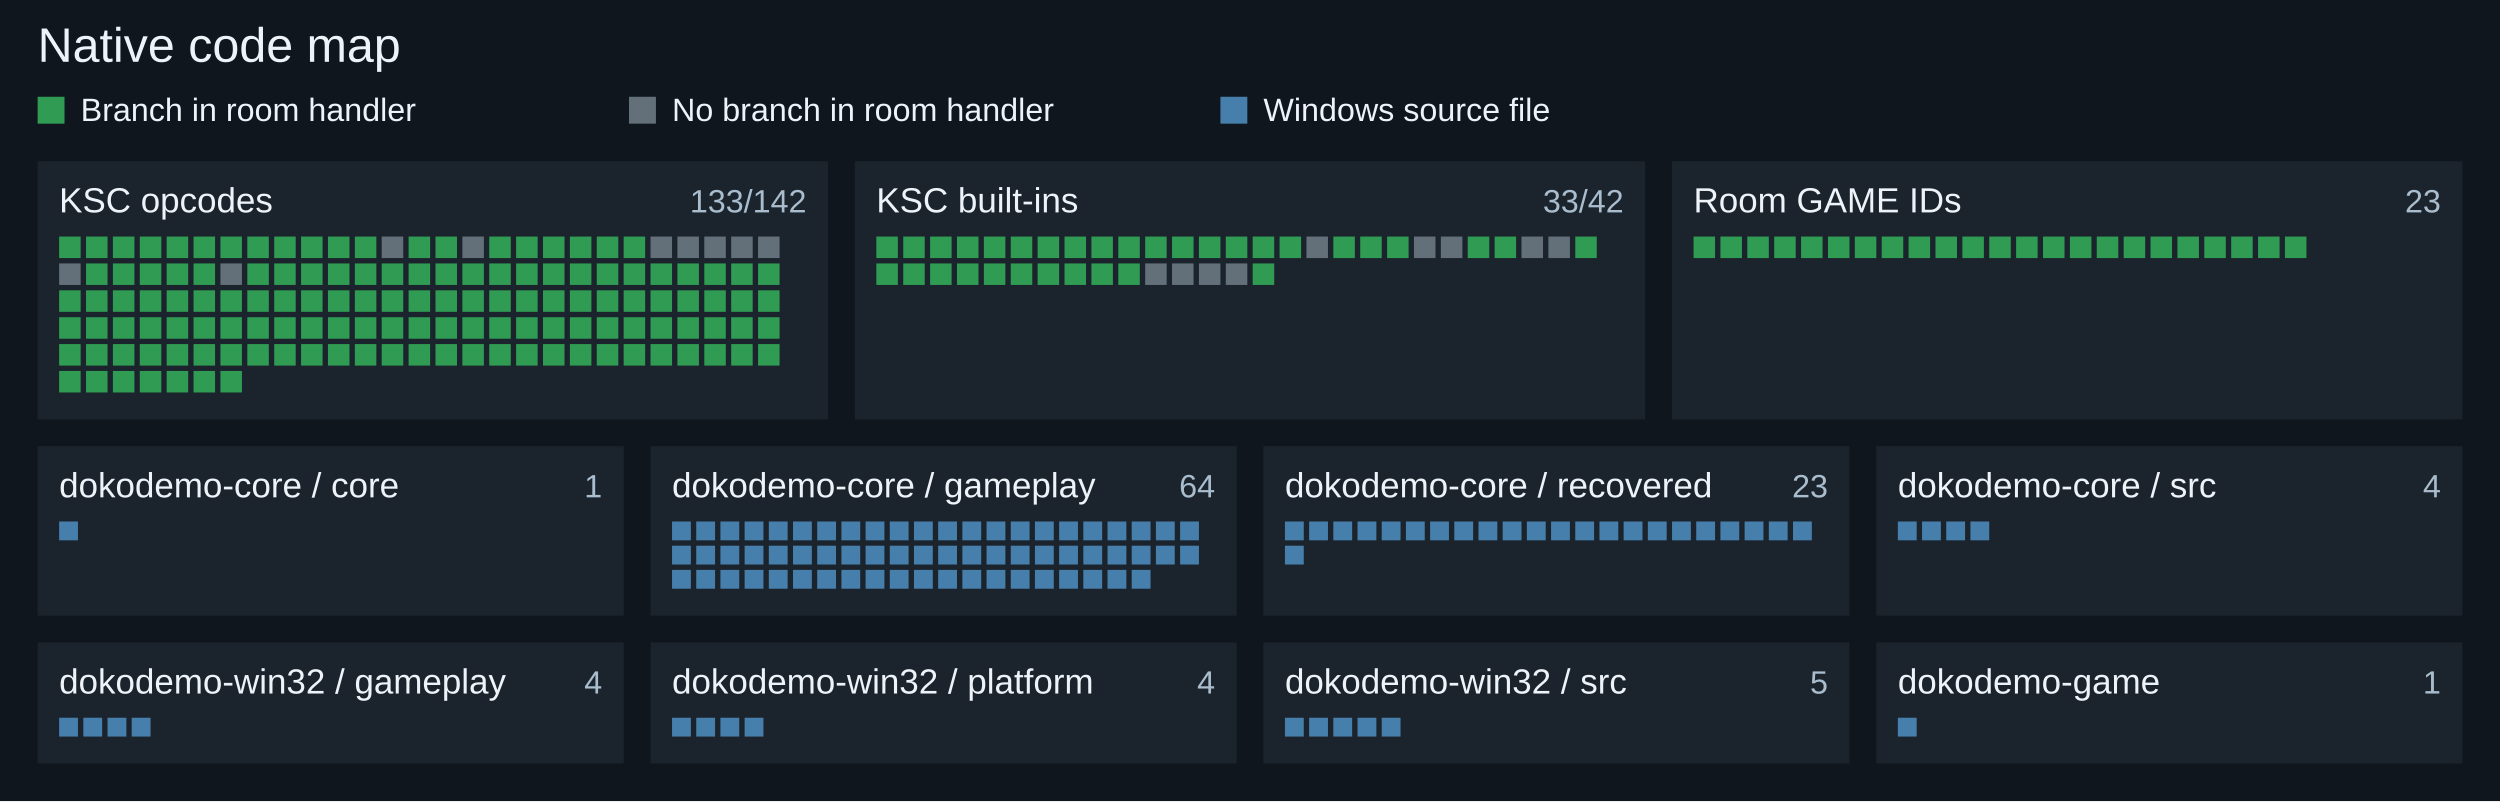
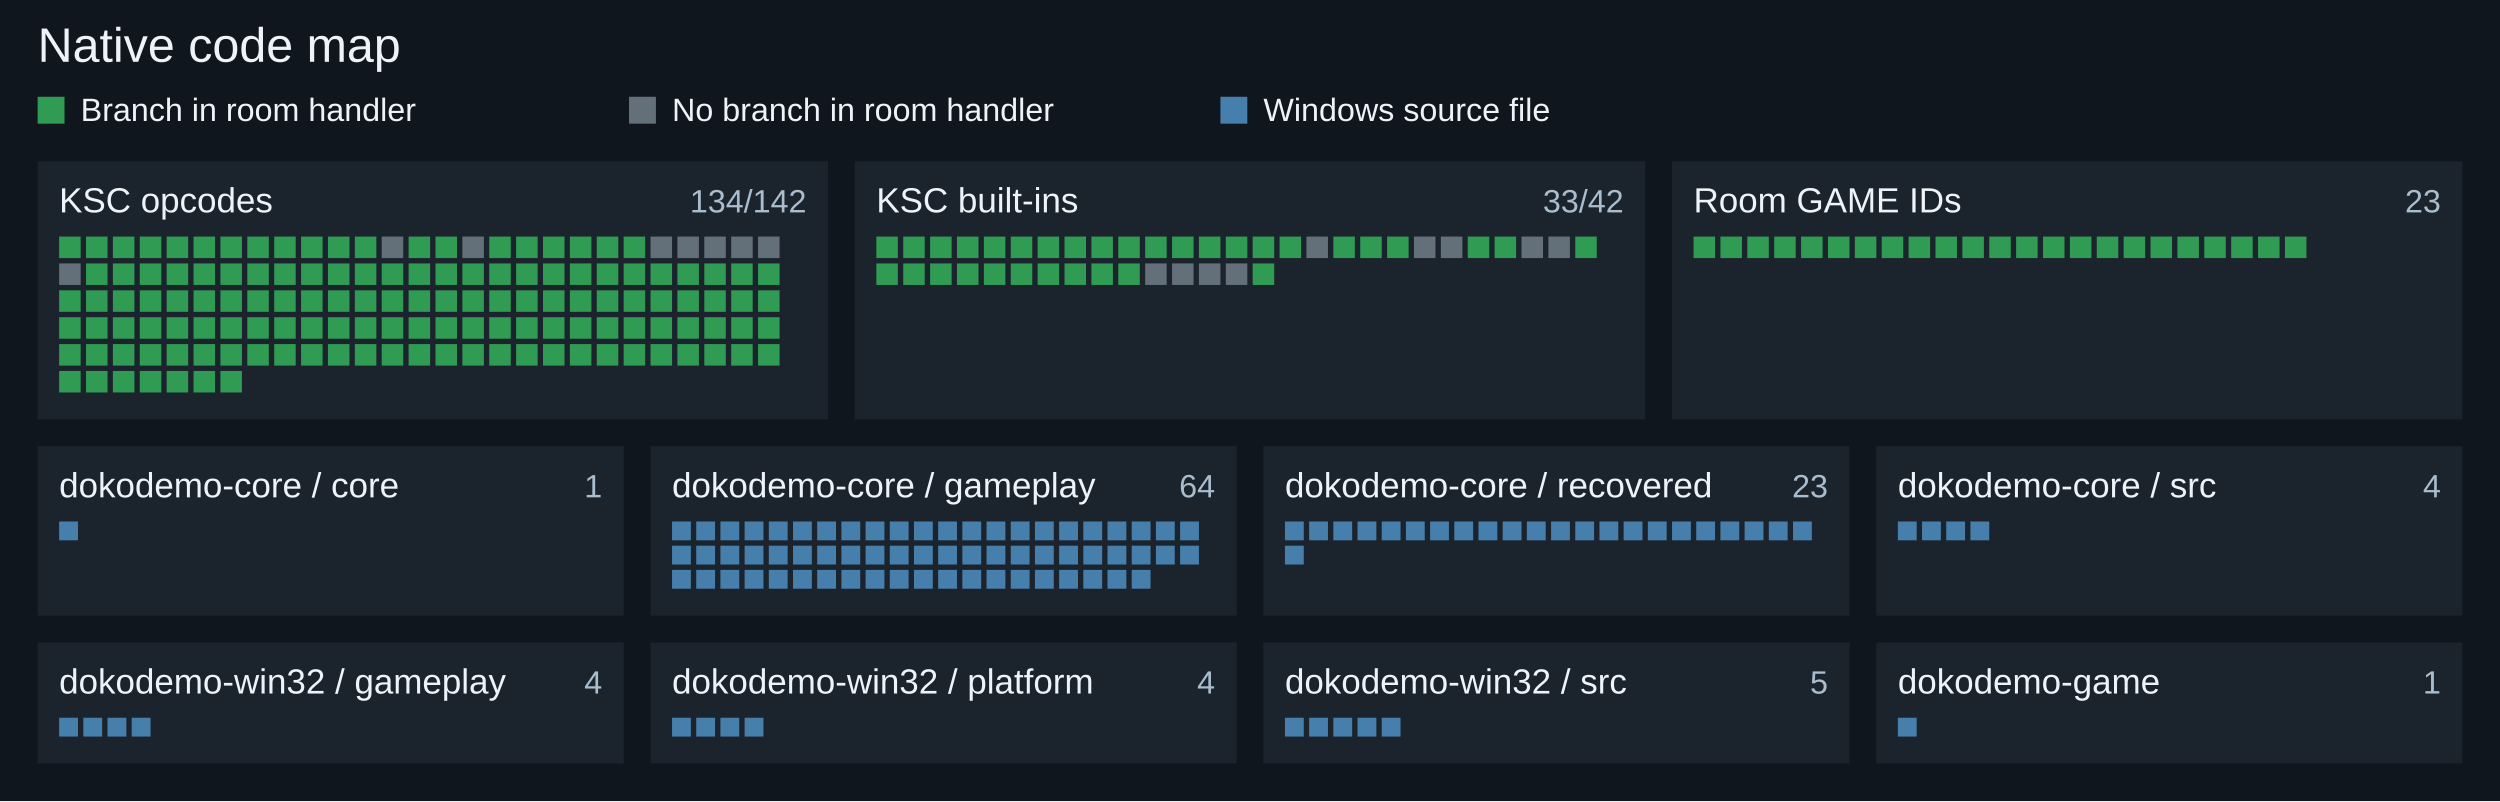
<svg xmlns="http://www.w3.org/2000/svg" width="930" height="298" viewBox="0 0 930 298" role="img" aria-label="Native code map. Each square represents a dispatch ID or Windows source file.">
  <rect x="0" y="0" width="930" height="298" fill="#10161d" />
  <g font-family="Segoe UI, Arial, sans-serif">
    <text x="14" y="23" font-size="18" fill="#edf3f8">Native code map</text>
    <rect x="14" y="36" width="10" height="10" fill="#2f9b53" />
    <text x="30" y="45" font-size="12" fill="#edf3f8">Branch in room handler</text>
    <rect x="234" y="36" width="10" height="10" fill="#63707a" />
    <text x="250" y="45" font-size="12" fill="#edf3f8">No branch in room handler</text>
    <rect x="454" y="36" width="10" height="10" fill="#477fac" />
    <text x="470" y="45" font-size="12" fill="#edf3f8">Windows source file</text>
    <rect x="14" y="60" width="294" height="96" fill="#1b242c" />
    <text x="22" y="79" font-size="13" fill="#edf3f8">KSC opcodes</text>
-     <text x="300" y="79" font-size="12" fill="#a9bdce" text-anchor="end">133/142</text>
+     <text x="300" y="79" font-size="12" fill="#a9bdce" text-anchor="end">134/142</text>
    <rect x="22" y="88" width="8" height="8" fill="#2f9b53" />
    <rect x="32" y="88" width="8" height="8" fill="#2f9b53" />
    <rect x="42" y="88" width="8" height="8" fill="#2f9b53" />
    <rect x="52" y="88" width="8" height="8" fill="#2f9b53" />
    <rect x="62" y="88" width="8" height="8" fill="#2f9b53" />
    <rect x="72" y="88" width="8" height="8" fill="#2f9b53" />
    <rect x="82" y="88" width="8" height="8" fill="#2f9b53" />
    <rect x="92" y="88" width="8" height="8" fill="#2f9b53" />
    <rect x="102" y="88" width="8" height="8" fill="#2f9b53" />
    <rect x="112" y="88" width="8" height="8" fill="#2f9b53" />
    <rect x="122" y="88" width="8" height="8" fill="#2f9b53" />
    <rect x="132" y="88" width="8" height="8" fill="#2f9b53" />
    <rect x="142" y="88" width="8" height="8" fill="#63707a" />
    <rect x="152" y="88" width="8" height="8" fill="#2f9b53" />
    <rect x="162" y="88" width="8" height="8" fill="#2f9b53" />
    <rect x="172" y="88" width="8" height="8" fill="#63707a" />
    <rect x="182" y="88" width="8" height="8" fill="#2f9b53" />
    <rect x="192" y="88" width="8" height="8" fill="#2f9b53" />
    <rect x="202" y="88" width="8" height="8" fill="#2f9b53" />
    <rect x="212" y="88" width="8" height="8" fill="#2f9b53" />
    <rect x="222" y="88" width="8" height="8" fill="#2f9b53" />
    <rect x="232" y="88" width="8" height="8" fill="#2f9b53" />
    <rect x="242" y="88" width="8" height="8" fill="#63707a" />
    <rect x="252" y="88" width="8" height="8" fill="#63707a" />
    <rect x="262" y="88" width="8" height="8" fill="#63707a" />
    <rect x="272" y="88" width="8" height="8" fill="#63707a" />
    <rect x="282" y="88" width="8" height="8" fill="#63707a" />
    <rect x="22" y="98" width="8" height="8" fill="#63707a" />
    <rect x="32" y="98" width="8" height="8" fill="#2f9b53" />
    <rect x="42" y="98" width="8" height="8" fill="#2f9b53" />
    <rect x="52" y="98" width="8" height="8" fill="#2f9b53" />
    <rect x="62" y="98" width="8" height="8" fill="#2f9b53" />
    <rect x="72" y="98" width="8" height="8" fill="#2f9b53" />
-     <rect x="82" y="98" width="8" height="8" fill="#63707a" />
+     <rect x="82" y="98" width="8" height="8" fill="#2f9b53" />
    <rect x="92" y="98" width="8" height="8" fill="#2f9b53" />
    <rect x="102" y="98" width="8" height="8" fill="#2f9b53" />
    <rect x="112" y="98" width="8" height="8" fill="#2f9b53" />
    <rect x="122" y="98" width="8" height="8" fill="#2f9b53" />
    <rect x="132" y="98" width="8" height="8" fill="#2f9b53" />
    <rect x="142" y="98" width="8" height="8" fill="#2f9b53" />
    <rect x="152" y="98" width="8" height="8" fill="#2f9b53" />
    <rect x="162" y="98" width="8" height="8" fill="#2f9b53" />
    <rect x="172" y="98" width="8" height="8" fill="#2f9b53" />
    <rect x="182" y="98" width="8" height="8" fill="#2f9b53" />
    <rect x="192" y="98" width="8" height="8" fill="#2f9b53" />
    <rect x="202" y="98" width="8" height="8" fill="#2f9b53" />
    <rect x="212" y="98" width="8" height="8" fill="#2f9b53" />
    <rect x="222" y="98" width="8" height="8" fill="#2f9b53" />
    <rect x="232" y="98" width="8" height="8" fill="#2f9b53" />
    <rect x="242" y="98" width="8" height="8" fill="#2f9b53" />
    <rect x="252" y="98" width="8" height="8" fill="#2f9b53" />
    <rect x="262" y="98" width="8" height="8" fill="#2f9b53" />
    <rect x="272" y="98" width="8" height="8" fill="#2f9b53" />
    <rect x="282" y="98" width="8" height="8" fill="#2f9b53" />
    <rect x="22" y="108" width="8" height="8" fill="#2f9b53" />
    <rect x="32" y="108" width="8" height="8" fill="#2f9b53" />
    <rect x="42" y="108" width="8" height="8" fill="#2f9b53" />
    <rect x="52" y="108" width="8" height="8" fill="#2f9b53" />
    <rect x="62" y="108" width="8" height="8" fill="#2f9b53" />
    <rect x="72" y="108" width="8" height="8" fill="#2f9b53" />
    <rect x="82" y="108" width="8" height="8" fill="#2f9b53" />
    <rect x="92" y="108" width="8" height="8" fill="#2f9b53" />
    <rect x="102" y="108" width="8" height="8" fill="#2f9b53" />
    <rect x="112" y="108" width="8" height="8" fill="#2f9b53" />
    <rect x="122" y="108" width="8" height="8" fill="#2f9b53" />
    <rect x="132" y="108" width="8" height="8" fill="#2f9b53" />
    <rect x="142" y="108" width="8" height="8" fill="#2f9b53" />
    <rect x="152" y="108" width="8" height="8" fill="#2f9b53" />
    <rect x="162" y="108" width="8" height="8" fill="#2f9b53" />
    <rect x="172" y="108" width="8" height="8" fill="#2f9b53" />
    <rect x="182" y="108" width="8" height="8" fill="#2f9b53" />
    <rect x="192" y="108" width="8" height="8" fill="#2f9b53" />
    <rect x="202" y="108" width="8" height="8" fill="#2f9b53" />
    <rect x="212" y="108" width="8" height="8" fill="#2f9b53" />
    <rect x="222" y="108" width="8" height="8" fill="#2f9b53" />
    <rect x="232" y="108" width="8" height="8" fill="#2f9b53" />
    <rect x="242" y="108" width="8" height="8" fill="#2f9b53" />
    <rect x="252" y="108" width="8" height="8" fill="#2f9b53" />
    <rect x="262" y="108" width="8" height="8" fill="#2f9b53" />
    <rect x="272" y="108" width="8" height="8" fill="#2f9b53" />
    <rect x="282" y="108" width="8" height="8" fill="#2f9b53" />
    <rect x="22" y="118" width="8" height="8" fill="#2f9b53" />
    <rect x="32" y="118" width="8" height="8" fill="#2f9b53" />
    <rect x="42" y="118" width="8" height="8" fill="#2f9b53" />
    <rect x="52" y="118" width="8" height="8" fill="#2f9b53" />
    <rect x="62" y="118" width="8" height="8" fill="#2f9b53" />
    <rect x="72" y="118" width="8" height="8" fill="#2f9b53" />
    <rect x="82" y="118" width="8" height="8" fill="#2f9b53" />
    <rect x="92" y="118" width="8" height="8" fill="#2f9b53" />
    <rect x="102" y="118" width="8" height="8" fill="#2f9b53" />
    <rect x="112" y="118" width="8" height="8" fill="#2f9b53" />
    <rect x="122" y="118" width="8" height="8" fill="#2f9b53" />
    <rect x="132" y="118" width="8" height="8" fill="#2f9b53" />
    <rect x="142" y="118" width="8" height="8" fill="#2f9b53" />
    <rect x="152" y="118" width="8" height="8" fill="#2f9b53" />
    <rect x="162" y="118" width="8" height="8" fill="#2f9b53" />
    <rect x="172" y="118" width="8" height="8" fill="#2f9b53" />
    <rect x="182" y="118" width="8" height="8" fill="#2f9b53" />
    <rect x="192" y="118" width="8" height="8" fill="#2f9b53" />
    <rect x="202" y="118" width="8" height="8" fill="#2f9b53" />
    <rect x="212" y="118" width="8" height="8" fill="#2f9b53" />
    <rect x="222" y="118" width="8" height="8" fill="#2f9b53" />
    <rect x="232" y="118" width="8" height="8" fill="#2f9b53" />
    <rect x="242" y="118" width="8" height="8" fill="#2f9b53" />
    <rect x="252" y="118" width="8" height="8" fill="#2f9b53" />
    <rect x="262" y="118" width="8" height="8" fill="#2f9b53" />
    <rect x="272" y="118" width="8" height="8" fill="#2f9b53" />
    <rect x="282" y="118" width="8" height="8" fill="#2f9b53" />
    <rect x="22" y="128" width="8" height="8" fill="#2f9b53" />
    <rect x="32" y="128" width="8" height="8" fill="#2f9b53" />
    <rect x="42" y="128" width="8" height="8" fill="#2f9b53" />
    <rect x="52" y="128" width="8" height="8" fill="#2f9b53" />
    <rect x="62" y="128" width="8" height="8" fill="#2f9b53" />
    <rect x="72" y="128" width="8" height="8" fill="#2f9b53" />
    <rect x="82" y="128" width="8" height="8" fill="#2f9b53" />
    <rect x="92" y="128" width="8" height="8" fill="#2f9b53" />
    <rect x="102" y="128" width="8" height="8" fill="#2f9b53" />
    <rect x="112" y="128" width="8" height="8" fill="#2f9b53" />
    <rect x="122" y="128" width="8" height="8" fill="#2f9b53" />
    <rect x="132" y="128" width="8" height="8" fill="#2f9b53" />
    <rect x="142" y="128" width="8" height="8" fill="#2f9b53" />
    <rect x="152" y="128" width="8" height="8" fill="#2f9b53" />
    <rect x="162" y="128" width="8" height="8" fill="#2f9b53" />
    <rect x="172" y="128" width="8" height="8" fill="#2f9b53" />
    <rect x="182" y="128" width="8" height="8" fill="#2f9b53" />
    <rect x="192" y="128" width="8" height="8" fill="#2f9b53" />
    <rect x="202" y="128" width="8" height="8" fill="#2f9b53" />
    <rect x="212" y="128" width="8" height="8" fill="#2f9b53" />
    <rect x="222" y="128" width="8" height="8" fill="#2f9b53" />
    <rect x="232" y="128" width="8" height="8" fill="#2f9b53" />
    <rect x="242" y="128" width="8" height="8" fill="#2f9b53" />
    <rect x="252" y="128" width="8" height="8" fill="#2f9b53" />
    <rect x="262" y="128" width="8" height="8" fill="#2f9b53" />
    <rect x="272" y="128" width="8" height="8" fill="#2f9b53" />
    <rect x="282" y="128" width="8" height="8" fill="#2f9b53" />
    <rect x="22" y="138" width="8" height="8" fill="#2f9b53" />
    <rect x="32" y="138" width="8" height="8" fill="#2f9b53" />
    <rect x="42" y="138" width="8" height="8" fill="#2f9b53" />
    <rect x="52" y="138" width="8" height="8" fill="#2f9b53" />
    <rect x="62" y="138" width="8" height="8" fill="#2f9b53" />
    <rect x="72" y="138" width="8" height="8" fill="#2f9b53" />
    <rect x="82" y="138" width="8" height="8" fill="#2f9b53" />
    <rect x="318" y="60" width="294" height="96" fill="#1b242c" />
    <text x="326" y="79" font-size="13" fill="#edf3f8">KSC built-ins</text>
    <text x="604" y="79" font-size="12" fill="#a9bdce" text-anchor="end">33/42</text>
    <rect x="326" y="88" width="8" height="8" fill="#2f9b53" />
    <rect x="336" y="88" width="8" height="8" fill="#2f9b53" />
    <rect x="346" y="88" width="8" height="8" fill="#2f9b53" />
    <rect x="356" y="88" width="8" height="8" fill="#2f9b53" />
    <rect x="366" y="88" width="8" height="8" fill="#2f9b53" />
    <rect x="376" y="88" width="8" height="8" fill="#2f9b53" />
    <rect x="386" y="88" width="8" height="8" fill="#2f9b53" />
    <rect x="396" y="88" width="8" height="8" fill="#2f9b53" />
    <rect x="406" y="88" width="8" height="8" fill="#2f9b53" />
    <rect x="416" y="88" width="8" height="8" fill="#2f9b53" />
    <rect x="426" y="88" width="8" height="8" fill="#2f9b53" />
    <rect x="436" y="88" width="8" height="8" fill="#2f9b53" />
    <rect x="446" y="88" width="8" height="8" fill="#2f9b53" />
    <rect x="456" y="88" width="8" height="8" fill="#2f9b53" />
    <rect x="466" y="88" width="8" height="8" fill="#2f9b53" />
    <rect x="476" y="88" width="8" height="8" fill="#2f9b53" />
    <rect x="486" y="88" width="8" height="8" fill="#63707a" />
    <rect x="496" y="88" width="8" height="8" fill="#2f9b53" />
    <rect x="506" y="88" width="8" height="8" fill="#2f9b53" />
    <rect x="516" y="88" width="8" height="8" fill="#2f9b53" />
    <rect x="526" y="88" width="8" height="8" fill="#63707a" />
    <rect x="536" y="88" width="8" height="8" fill="#63707a" />
    <rect x="546" y="88" width="8" height="8" fill="#2f9b53" />
    <rect x="556" y="88" width="8" height="8" fill="#2f9b53" />
    <rect x="566" y="88" width="8" height="8" fill="#63707a" />
    <rect x="576" y="88" width="8" height="8" fill="#63707a" />
    <rect x="586" y="88" width="8" height="8" fill="#2f9b53" />
    <rect x="326" y="98" width="8" height="8" fill="#2f9b53" />
    <rect x="336" y="98" width="8" height="8" fill="#2f9b53" />
    <rect x="346" y="98" width="8" height="8" fill="#2f9b53" />
    <rect x="356" y="98" width="8" height="8" fill="#2f9b53" />
    <rect x="366" y="98" width="8" height="8" fill="#2f9b53" />
    <rect x="376" y="98" width="8" height="8" fill="#2f9b53" />
    <rect x="386" y="98" width="8" height="8" fill="#2f9b53" />
    <rect x="396" y="98" width="8" height="8" fill="#2f9b53" />
    <rect x="406" y="98" width="8" height="8" fill="#2f9b53" />
    <rect x="416" y="98" width="8" height="8" fill="#2f9b53" />
    <rect x="426" y="98" width="8" height="8" fill="#63707a" />
    <rect x="436" y="98" width="8" height="8" fill="#63707a" />
    <rect x="446" y="98" width="8" height="8" fill="#63707a" />
    <rect x="456" y="98" width="8" height="8" fill="#63707a" />
    <rect x="466" y="98" width="8" height="8" fill="#2f9b53" />
    <rect x="622" y="60" width="294" height="96" fill="#1b242c" />
    <text x="630" y="79" font-size="13" fill="#edf3f8">Room GAME IDs</text>
    <text x="908" y="79" font-size="12" fill="#a9bdce" text-anchor="end">23</text>
    <rect x="630" y="88" width="8" height="8" fill="#2f9b53" />
    <rect x="640" y="88" width="8" height="8" fill="#2f9b53" />
    <rect x="650" y="88" width="8" height="8" fill="#2f9b53" />
    <rect x="660" y="88" width="8" height="8" fill="#2f9b53" />
    <rect x="670" y="88" width="8" height="8" fill="#2f9b53" />
    <rect x="680" y="88" width="8" height="8" fill="#2f9b53" />
    <rect x="690" y="88" width="8" height="8" fill="#2f9b53" />
    <rect x="700" y="88" width="8" height="8" fill="#2f9b53" />
    <rect x="710" y="88" width="8" height="8" fill="#2f9b53" />
    <rect x="720" y="88" width="8" height="8" fill="#2f9b53" />
    <rect x="730" y="88" width="8" height="8" fill="#2f9b53" />
    <rect x="740" y="88" width="8" height="8" fill="#2f9b53" />
    <rect x="750" y="88" width="8" height="8" fill="#2f9b53" />
    <rect x="760" y="88" width="8" height="8" fill="#2f9b53" />
    <rect x="770" y="88" width="8" height="8" fill="#2f9b53" />
    <rect x="780" y="88" width="8" height="8" fill="#2f9b53" />
    <rect x="790" y="88" width="8" height="8" fill="#2f9b53" />
    <rect x="800" y="88" width="8" height="8" fill="#2f9b53" />
    <rect x="810" y="88" width="8" height="8" fill="#2f9b53" />
    <rect x="820" y="88" width="8" height="8" fill="#2f9b53" />
    <rect x="830" y="88" width="8" height="8" fill="#2f9b53" />
    <rect x="840" y="88" width="8" height="8" fill="#2f9b53" />
    <rect x="850" y="88" width="8" height="8" fill="#2f9b53" />
    <rect x="14" y="166" width="218" height="63" fill="#1b242c" />
    <text x="22" y="185" font-size="13" fill="#edf3f8">dokodemo-core / core</text>
    <text x="224" y="185" font-size="12" fill="#a9bdce" text-anchor="end">1</text>
    <rect x="22" y="194" width="7" height="7" fill="#477fac" />
    <rect x="242" y="166" width="218" height="63" fill="#1b242c" />
    <text x="250" y="185" font-size="13" fill="#edf3f8">dokodemo-core / gameplay</text>
    <text x="452" y="185" font-size="12" fill="#a9bdce" text-anchor="end">64</text>
    <rect x="250" y="194" width="7" height="7" fill="#477fac" />
    <rect x="259" y="194" width="7" height="7" fill="#477fac" />
    <rect x="268" y="194" width="7" height="7" fill="#477fac" />
    <rect x="277" y="194" width="7" height="7" fill="#477fac" />
    <rect x="286" y="194" width="7" height="7" fill="#477fac" />
    <rect x="295" y="194" width="7" height="7" fill="#477fac" />
    <rect x="304" y="194" width="7" height="7" fill="#477fac" />
    <rect x="313" y="194" width="7" height="7" fill="#477fac" />
    <rect x="322" y="194" width="7" height="7" fill="#477fac" />
    <rect x="331" y="194" width="7" height="7" fill="#477fac" />
    <rect x="340" y="194" width="7" height="7" fill="#477fac" />
    <rect x="349" y="194" width="7" height="7" fill="#477fac" />
    <rect x="358" y="194" width="7" height="7" fill="#477fac" />
    <rect x="367" y="194" width="7" height="7" fill="#477fac" />
    <rect x="376" y="194" width="7" height="7" fill="#477fac" />
    <rect x="385" y="194" width="7" height="7" fill="#477fac" />
    <rect x="394" y="194" width="7" height="7" fill="#477fac" />
    <rect x="403" y="194" width="7" height="7" fill="#477fac" />
    <rect x="412" y="194" width="7" height="7" fill="#477fac" />
    <rect x="421" y="194" width="7" height="7" fill="#477fac" />
    <rect x="430" y="194" width="7" height="7" fill="#477fac" />
    <rect x="439" y="194" width="7" height="7" fill="#477fac" />
    <rect x="250" y="203" width="7" height="7" fill="#477fac" />
    <rect x="259" y="203" width="7" height="7" fill="#477fac" />
    <rect x="268" y="203" width="7" height="7" fill="#477fac" />
    <rect x="277" y="203" width="7" height="7" fill="#477fac" />
    <rect x="286" y="203" width="7" height="7" fill="#477fac" />
    <rect x="295" y="203" width="7" height="7" fill="#477fac" />
    <rect x="304" y="203" width="7" height="7" fill="#477fac" />
    <rect x="313" y="203" width="7" height="7" fill="#477fac" />
    <rect x="322" y="203" width="7" height="7" fill="#477fac" />
    <rect x="331" y="203" width="7" height="7" fill="#477fac" />
    <rect x="340" y="203" width="7" height="7" fill="#477fac" />
    <rect x="349" y="203" width="7" height="7" fill="#477fac" />
    <rect x="358" y="203" width="7" height="7" fill="#477fac" />
    <rect x="367" y="203" width="7" height="7" fill="#477fac" />
    <rect x="376" y="203" width="7" height="7" fill="#477fac" />
    <rect x="385" y="203" width="7" height="7" fill="#477fac" />
    <rect x="394" y="203" width="7" height="7" fill="#477fac" />
    <rect x="403" y="203" width="7" height="7" fill="#477fac" />
    <rect x="412" y="203" width="7" height="7" fill="#477fac" />
    <rect x="421" y="203" width="7" height="7" fill="#477fac" />
    <rect x="430" y="203" width="7" height="7" fill="#477fac" />
    <rect x="439" y="203" width="7" height="7" fill="#477fac" />
    <rect x="250" y="212" width="7" height="7" fill="#477fac" />
    <rect x="259" y="212" width="7" height="7" fill="#477fac" />
    <rect x="268" y="212" width="7" height="7" fill="#477fac" />
    <rect x="277" y="212" width="7" height="7" fill="#477fac" />
    <rect x="286" y="212" width="7" height="7" fill="#477fac" />
    <rect x="295" y="212" width="7" height="7" fill="#477fac" />
    <rect x="304" y="212" width="7" height="7" fill="#477fac" />
    <rect x="313" y="212" width="7" height="7" fill="#477fac" />
    <rect x="322" y="212" width="7" height="7" fill="#477fac" />
    <rect x="331" y="212" width="7" height="7" fill="#477fac" />
    <rect x="340" y="212" width="7" height="7" fill="#477fac" />
    <rect x="349" y="212" width="7" height="7" fill="#477fac" />
    <rect x="358" y="212" width="7" height="7" fill="#477fac" />
    <rect x="367" y="212" width="7" height="7" fill="#477fac" />
    <rect x="376" y="212" width="7" height="7" fill="#477fac" />
    <rect x="385" y="212" width="7" height="7" fill="#477fac" />
    <rect x="394" y="212" width="7" height="7" fill="#477fac" />
    <rect x="403" y="212" width="7" height="7" fill="#477fac" />
    <rect x="412" y="212" width="7" height="7" fill="#477fac" />
    <rect x="421" y="212" width="7" height="7" fill="#477fac" />
    <rect x="470" y="166" width="218" height="63" fill="#1b242c" />
    <text x="478" y="185" font-size="13" fill="#edf3f8">dokodemo-core / recovered</text>
    <text x="680" y="185" font-size="12" fill="#a9bdce" text-anchor="end">23</text>
    <rect x="478" y="194" width="7" height="7" fill="#477fac" />
    <rect x="487" y="194" width="7" height="7" fill="#477fac" />
    <rect x="496" y="194" width="7" height="7" fill="#477fac" />
    <rect x="505" y="194" width="7" height="7" fill="#477fac" />
    <rect x="514" y="194" width="7" height="7" fill="#477fac" />
    <rect x="523" y="194" width="7" height="7" fill="#477fac" />
    <rect x="532" y="194" width="7" height="7" fill="#477fac" />
    <rect x="541" y="194" width="7" height="7" fill="#477fac" />
    <rect x="550" y="194" width="7" height="7" fill="#477fac" />
    <rect x="559" y="194" width="7" height="7" fill="#477fac" />
    <rect x="568" y="194" width="7" height="7" fill="#477fac" />
    <rect x="577" y="194" width="7" height="7" fill="#477fac" />
    <rect x="586" y="194" width="7" height="7" fill="#477fac" />
    <rect x="595" y="194" width="7" height="7" fill="#477fac" />
    <rect x="604" y="194" width="7" height="7" fill="#477fac" />
    <rect x="613" y="194" width="7" height="7" fill="#477fac" />
    <rect x="622" y="194" width="7" height="7" fill="#477fac" />
    <rect x="631" y="194" width="7" height="7" fill="#477fac" />
    <rect x="640" y="194" width="7" height="7" fill="#477fac" />
    <rect x="649" y="194" width="7" height="7" fill="#477fac" />
    <rect x="658" y="194" width="7" height="7" fill="#477fac" />
    <rect x="667" y="194" width="7" height="7" fill="#477fac" />
    <rect x="478" y="203" width="7" height="7" fill="#477fac" />
    <rect x="698" y="166" width="218" height="63" fill="#1b242c" />
    <text x="706" y="185" font-size="13" fill="#edf3f8">dokodemo-core / src</text>
    <text x="908" y="185" font-size="12" fill="#a9bdce" text-anchor="end">4</text>
    <rect x="706" y="194" width="7" height="7" fill="#477fac" />
    <rect x="715" y="194" width="7" height="7" fill="#477fac" />
    <rect x="724" y="194" width="7" height="7" fill="#477fac" />
    <rect x="733" y="194" width="7" height="7" fill="#477fac" />
    <rect x="14" y="239" width="218" height="45" fill="#1b242c" />
    <text x="22" y="258" font-size="13" fill="#edf3f8">dokodemo-win32 / gameplay</text>
    <text x="224" y="258" font-size="12" fill="#a9bdce" text-anchor="end">4</text>
    <rect x="22" y="267" width="7" height="7" fill="#477fac" />
    <rect x="31" y="267" width="7" height="7" fill="#477fac" />
    <rect x="40" y="267" width="7" height="7" fill="#477fac" />
    <rect x="49" y="267" width="7" height="7" fill="#477fac" />
    <rect x="242" y="239" width="218" height="45" fill="#1b242c" />
    <text x="250" y="258" font-size="13" fill="#edf3f8">dokodemo-win32 / platform</text>
    <text x="452" y="258" font-size="12" fill="#a9bdce" text-anchor="end">4</text>
    <rect x="250" y="267" width="7" height="7" fill="#477fac" />
    <rect x="259" y="267" width="7" height="7" fill="#477fac" />
    <rect x="268" y="267" width="7" height="7" fill="#477fac" />
    <rect x="277" y="267" width="7" height="7" fill="#477fac" />
    <rect x="470" y="239" width="218" height="45" fill="#1b242c" />
    <text x="478" y="258" font-size="13" fill="#edf3f8">dokodemo-win32 / src</text>
    <text x="680" y="258" font-size="12" fill="#a9bdce" text-anchor="end">5</text>
    <rect x="478" y="267" width="7" height="7" fill="#477fac" />
    <rect x="487" y="267" width="7" height="7" fill="#477fac" />
    <rect x="496" y="267" width="7" height="7" fill="#477fac" />
    <rect x="505" y="267" width="7" height="7" fill="#477fac" />
    <rect x="514" y="267" width="7" height="7" fill="#477fac" />
    <rect x="698" y="239" width="218" height="45" fill="#1b242c" />
    <text x="706" y="258" font-size="13" fill="#edf3f8">dokodemo-game</text>
    <text x="908" y="258" font-size="12" fill="#a9bdce" text-anchor="end">1</text>
    <rect x="706" y="267" width="7" height="7" fill="#477fac" />
  </g>
</svg>
